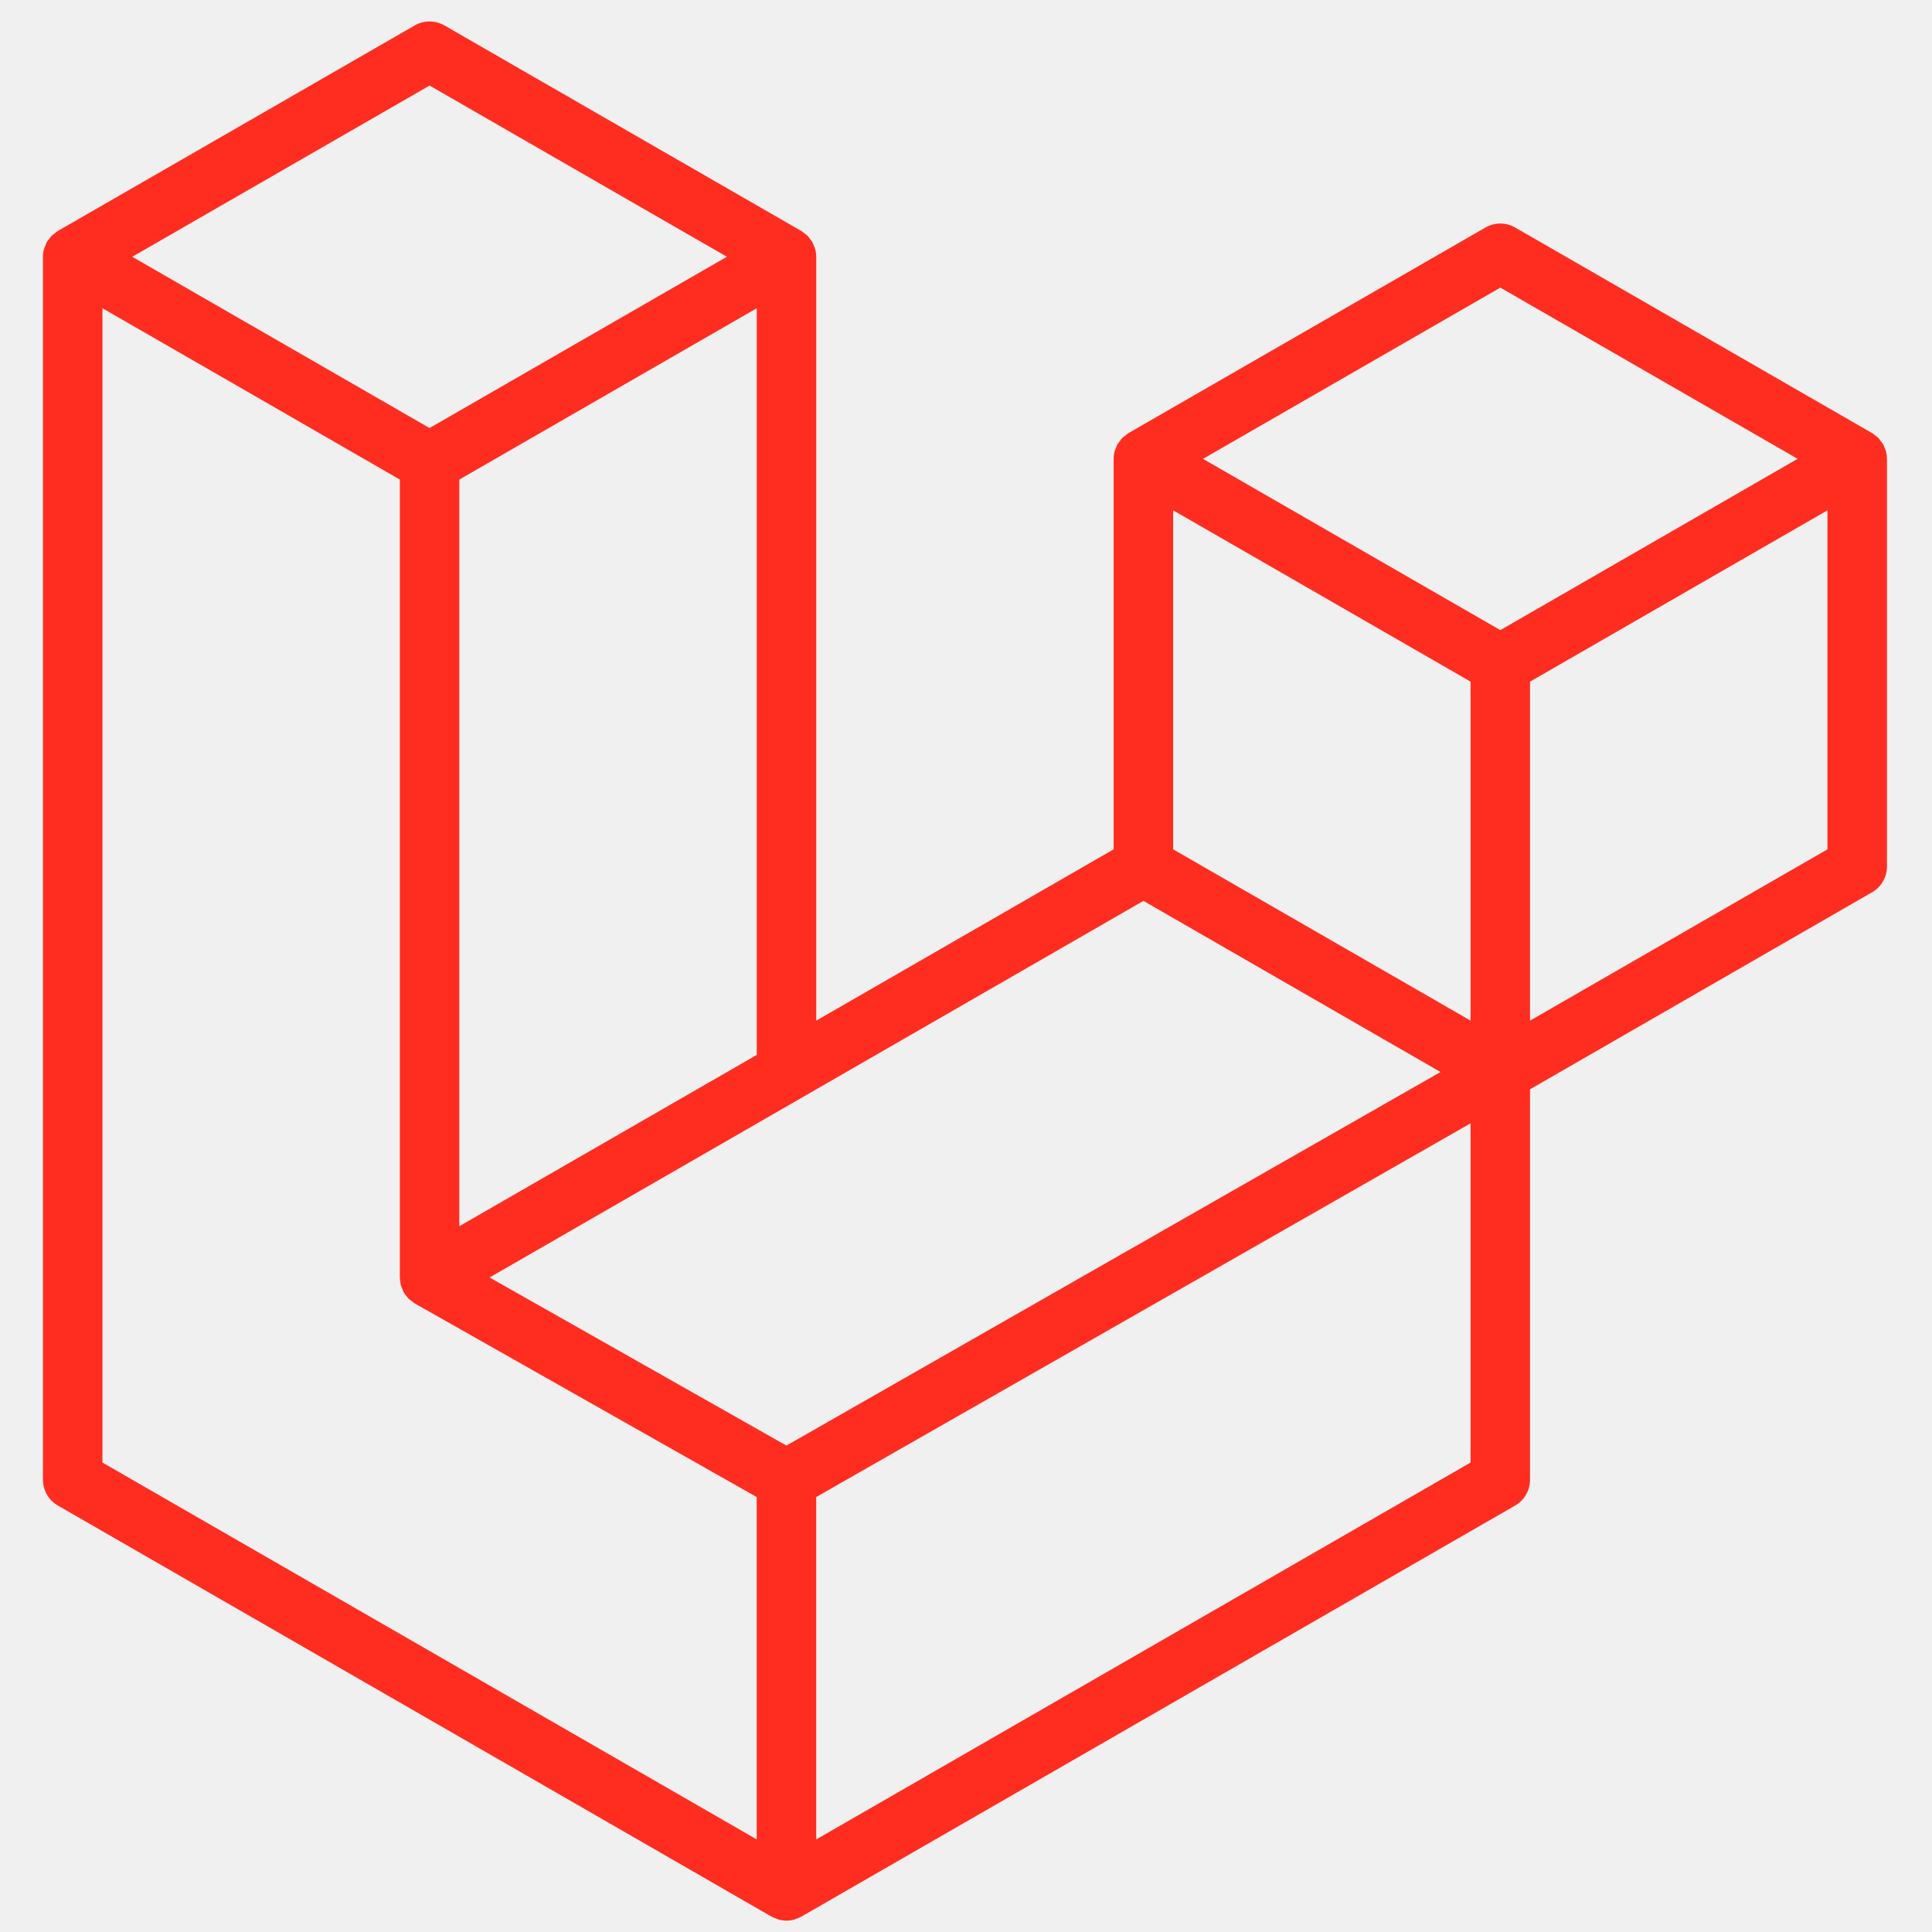
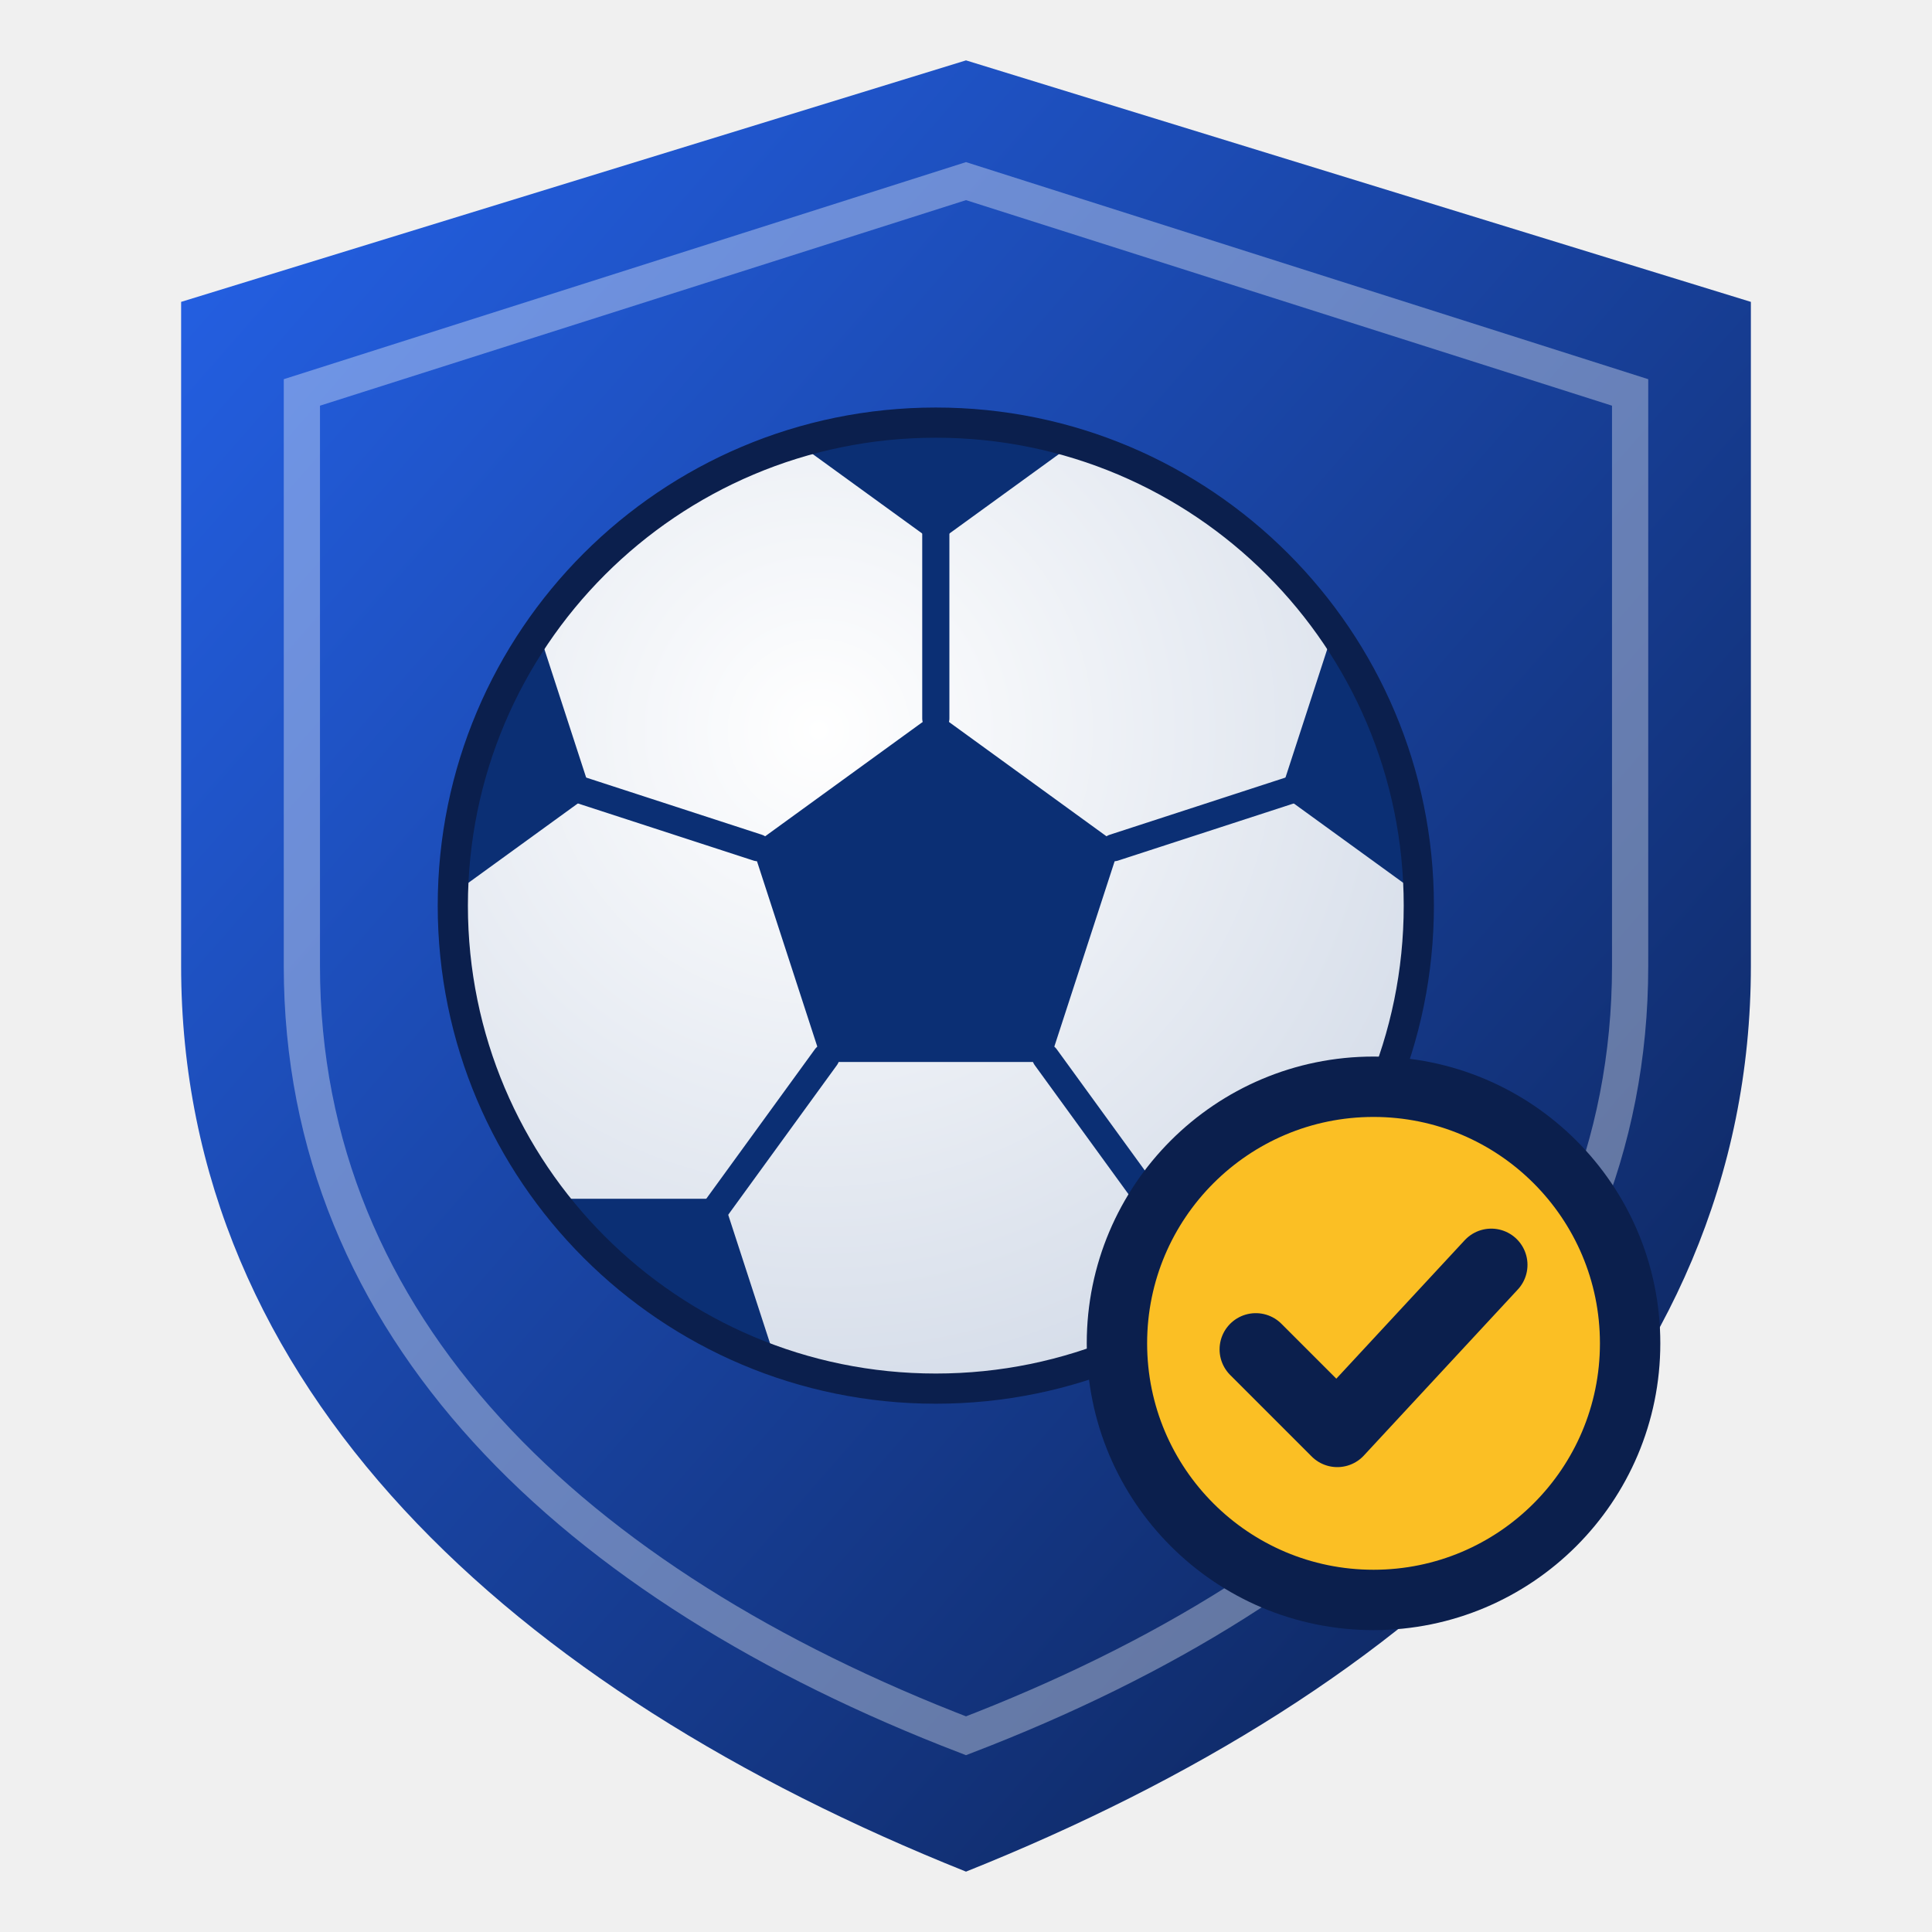
- <svg xmlns="http://www.w3.org/2000/svg" width="166" height="166" viewBox="0 0 166 166" fill="none">
-   <path fill-rule="evenodd" clip-rule="evenodd" d="M162.041 38.759C162.099 38.977 162.129 39.201 162.13 39.426V74.452C162.13 74.902 162.011 75.344 161.786 75.733C161.561 76.122 161.237 76.444 160.847 76.668L131.462 93.594V127.141C131.462 128.054 130.977 128.897 130.186 129.357L68.847 164.683C68.707 164.763 68.554 164.814 68.401 164.868C68.343 164.887 68.289 164.922 68.228 164.938C67.8 165.051 67.349 165.051 66.92 164.938C66.85 164.919 66.786 164.881 66.719 164.855C66.579 164.804 66.432 164.76 66.298 164.683L4.972 129.357C4.583 129.133 4.259 128.81 4.034 128.421C3.808 128.032 3.69 127.591 3.689 127.141L3.689 22.063C3.689 21.834 3.721 21.61 3.779 21.393C3.798 21.32 3.843 21.253 3.868 21.179C3.916 21.045 3.961 20.908 4.031 20.783C4.079 20.7 4.149 20.633 4.206 20.557C4.28 20.454 4.347 20.349 4.433 20.26C4.506 20.186 4.602 20.132 4.685 20.068C4.778 19.992 4.861 19.909 4.966 19.848L35.633 2.185C36.022 1.961 36.462 1.844 36.91 1.844C37.358 1.844 37.798 1.961 38.186 2.185L68.851 19.848H68.857C68.959 19.912 69.045 19.992 69.138 20.065C69.221 20.129 69.313 20.186 69.387 20.257C69.476 20.349 69.54 20.454 69.616 20.557C69.671 20.633 69.744 20.7 69.789 20.783C69.862 20.911 69.904 21.045 69.955 21.179C69.98 21.253 70.025 21.32 70.044 21.396C70.103 21.614 70.133 21.838 70.133 22.063V87.694L95.686 72.974V39.423C95.686 39.2 95.718 38.973 95.775 38.759C95.798 38.683 95.839 38.615 95.865 38.542C95.916 38.408 95.96 38.271 96.031 38.146C96.079 38.063 96.149 37.996 96.203 37.92C96.279 37.818 96.343 37.712 96.433 37.623C96.506 37.549 96.599 37.495 96.681 37.431C96.777 37.355 96.86 37.272 96.962 37.211L127.633 19.548C128.021 19.324 128.461 19.206 128.91 19.206C129.358 19.206 129.798 19.324 130.186 19.548L160.85 37.211C160.959 37.275 161.042 37.355 161.137 37.428C161.217 37.492 161.31 37.549 161.383 37.62C161.473 37.712 161.536 37.818 161.613 37.92C161.67 37.996 161.741 38.063 161.785 38.146C161.859 38.271 161.9 38.408 161.951 38.542C161.98 38.615 162.021 38.683 162.041 38.759ZM157.018 72.974V43.848L146.287 50.028L131.462 58.568V87.694L157.021 72.974H157.018ZM126.354 125.663V96.518L111.771 104.85L70.13 128.626V158.046L126.354 125.663ZM8.801 26.485V125.663L65.018 158.043V128.629L35.649 112L35.64 111.994L35.627 111.988C35.528 111.93 35.445 111.847 35.353 111.777C35.273 111.713 35.18 111.662 35.11 111.592L35.104 111.582C35.021 111.502 34.963 111.403 34.893 111.314C34.829 111.228 34.753 111.154 34.702 111.065L34.699 111.055C34.641 110.96 34.606 110.845 34.565 110.736C34.523 110.64 34.469 110.551 34.443 110.449C34.411 110.328 34.405 110.197 34.392 110.072C34.379 109.976 34.354 109.881 34.354 109.785V109.778V41.205L19.532 32.662L8.801 26.485ZM36.913 7.35L11.364 22.063L36.907 36.777L62.453 22.06L36.907 7.35H36.913ZM50.2 99.174L65.022 90.637V26.485L54.291 32.665L39.466 41.205V105.357L50.2 99.174ZM128.91 24.713L103.363 39.426L128.91 54.14L154.453 39.423L128.91 24.713ZM126.354 58.568L111.529 50.028L100.798 43.848V72.974L115.619 81.511L126.354 87.694V58.568ZM67.571 124.205L105.042 102.803L123.772 92.109L98.245 77.405L68.854 94.334L42.066 109.762L67.571 124.205Z" fill="#FF2D20" />
+ <svg xmlns="http://www.w3.org/2000/svg" viewBox="0 0 64 64">
+   <defs>
+     <linearGradient id="lt-shield" x1="0" y1="0" x2="1" y2="1">
+       <stop offset="0" stop-color="#2563eb" />
+       <stop offset="1" stop-color="#0b1f4d" />
+     </linearGradient>
+     <radialGradient id="lt-ball" cx="0.38" cy="0.32" r="0.75">
+       <stop offset="0" stop-color="#ffffff" />
+       <stop offset="1" stop-color="#d3dbe8" />
+     </radialGradient>
+     <clipPath id="lt-clip">
+       <circle cx="31" cy="30" r="16" />
+     </clipPath>
+   </defs>
+   <path d="M32 2 L58 10 V32 C58 46 47 56 32 62 C17 56 6 46 6 32 V10 Z" fill="url(#lt-shield)" />
+   <path d="M32 6 L54 13 V32 C54 44 45 52.5 32 57.5 C19 52.5 10 44 10 32 V13 Z" fill="none" stroke="#fff" stroke-opacity=".35" stroke-width="1.2" />
+   <circle cx="31" cy="30" r="16" fill="url(#lt-ball)" />
+   <g clip-path="url(#lt-clip)">
+     <path d="M31.00 23.80 L31.00 17.20 M36.90 28.08 L43.17 26.04 M34.64 35.02 L38.52 40.36 M27.36 35.02 L23.48 40.36 M25.10 28.08 L18.83 26.04 " stroke="#0b2f74" stroke-width="0.9" stroke-linecap="round" />
+     <polygon points="31.00,18.00 26.05,14.41 27.94,8.59 34.06,8.59 35.95,14.41" fill="#0b2f74" />
+     <polygon points="42.41,26.29 44.30,20.48 50.41,20.48 52.30,26.29 47.36,29.88" fill="#0b2f74" />
+     <polygon points="38.05,39.71 44.17,39.71 46.06,45.52 41.11,49.12 36.16,45.52" fill="#0b2f74" />
+     <polygon points="23.95,39.71 25.84,45.52 20.89,49.12 15.94,45.52 17.83,39.71" fill="#0b2f74" />
+     <polygon points="19.59,26.29 14.64,29.88 9.70,26.29 11.59,20.48 17.70,20.48" fill="#0b2f74" />
+   </g>
+   <polygon points="31.00,23.60 37.09,28.02 34.76,35.18 27.24,35.18 24.91,28.02" fill="#0b2f74" />
+   <circle cx="31" cy="30" r="16" fill="none" stroke="#0b1f4d" stroke-width="1" />
+   <circle cx="45.5" cy="44.5" r="8.5" fill="#fbbf24" stroke="#0b1f4d" stroke-width="2" />
+   <path d="M41.6 44.7 L44.3 47.4 L49.4 41.9" fill="none" stroke="#0b1f4d" stroke-width="2.4" stroke-linecap="round" stroke-linejoin="round" />
</svg>
